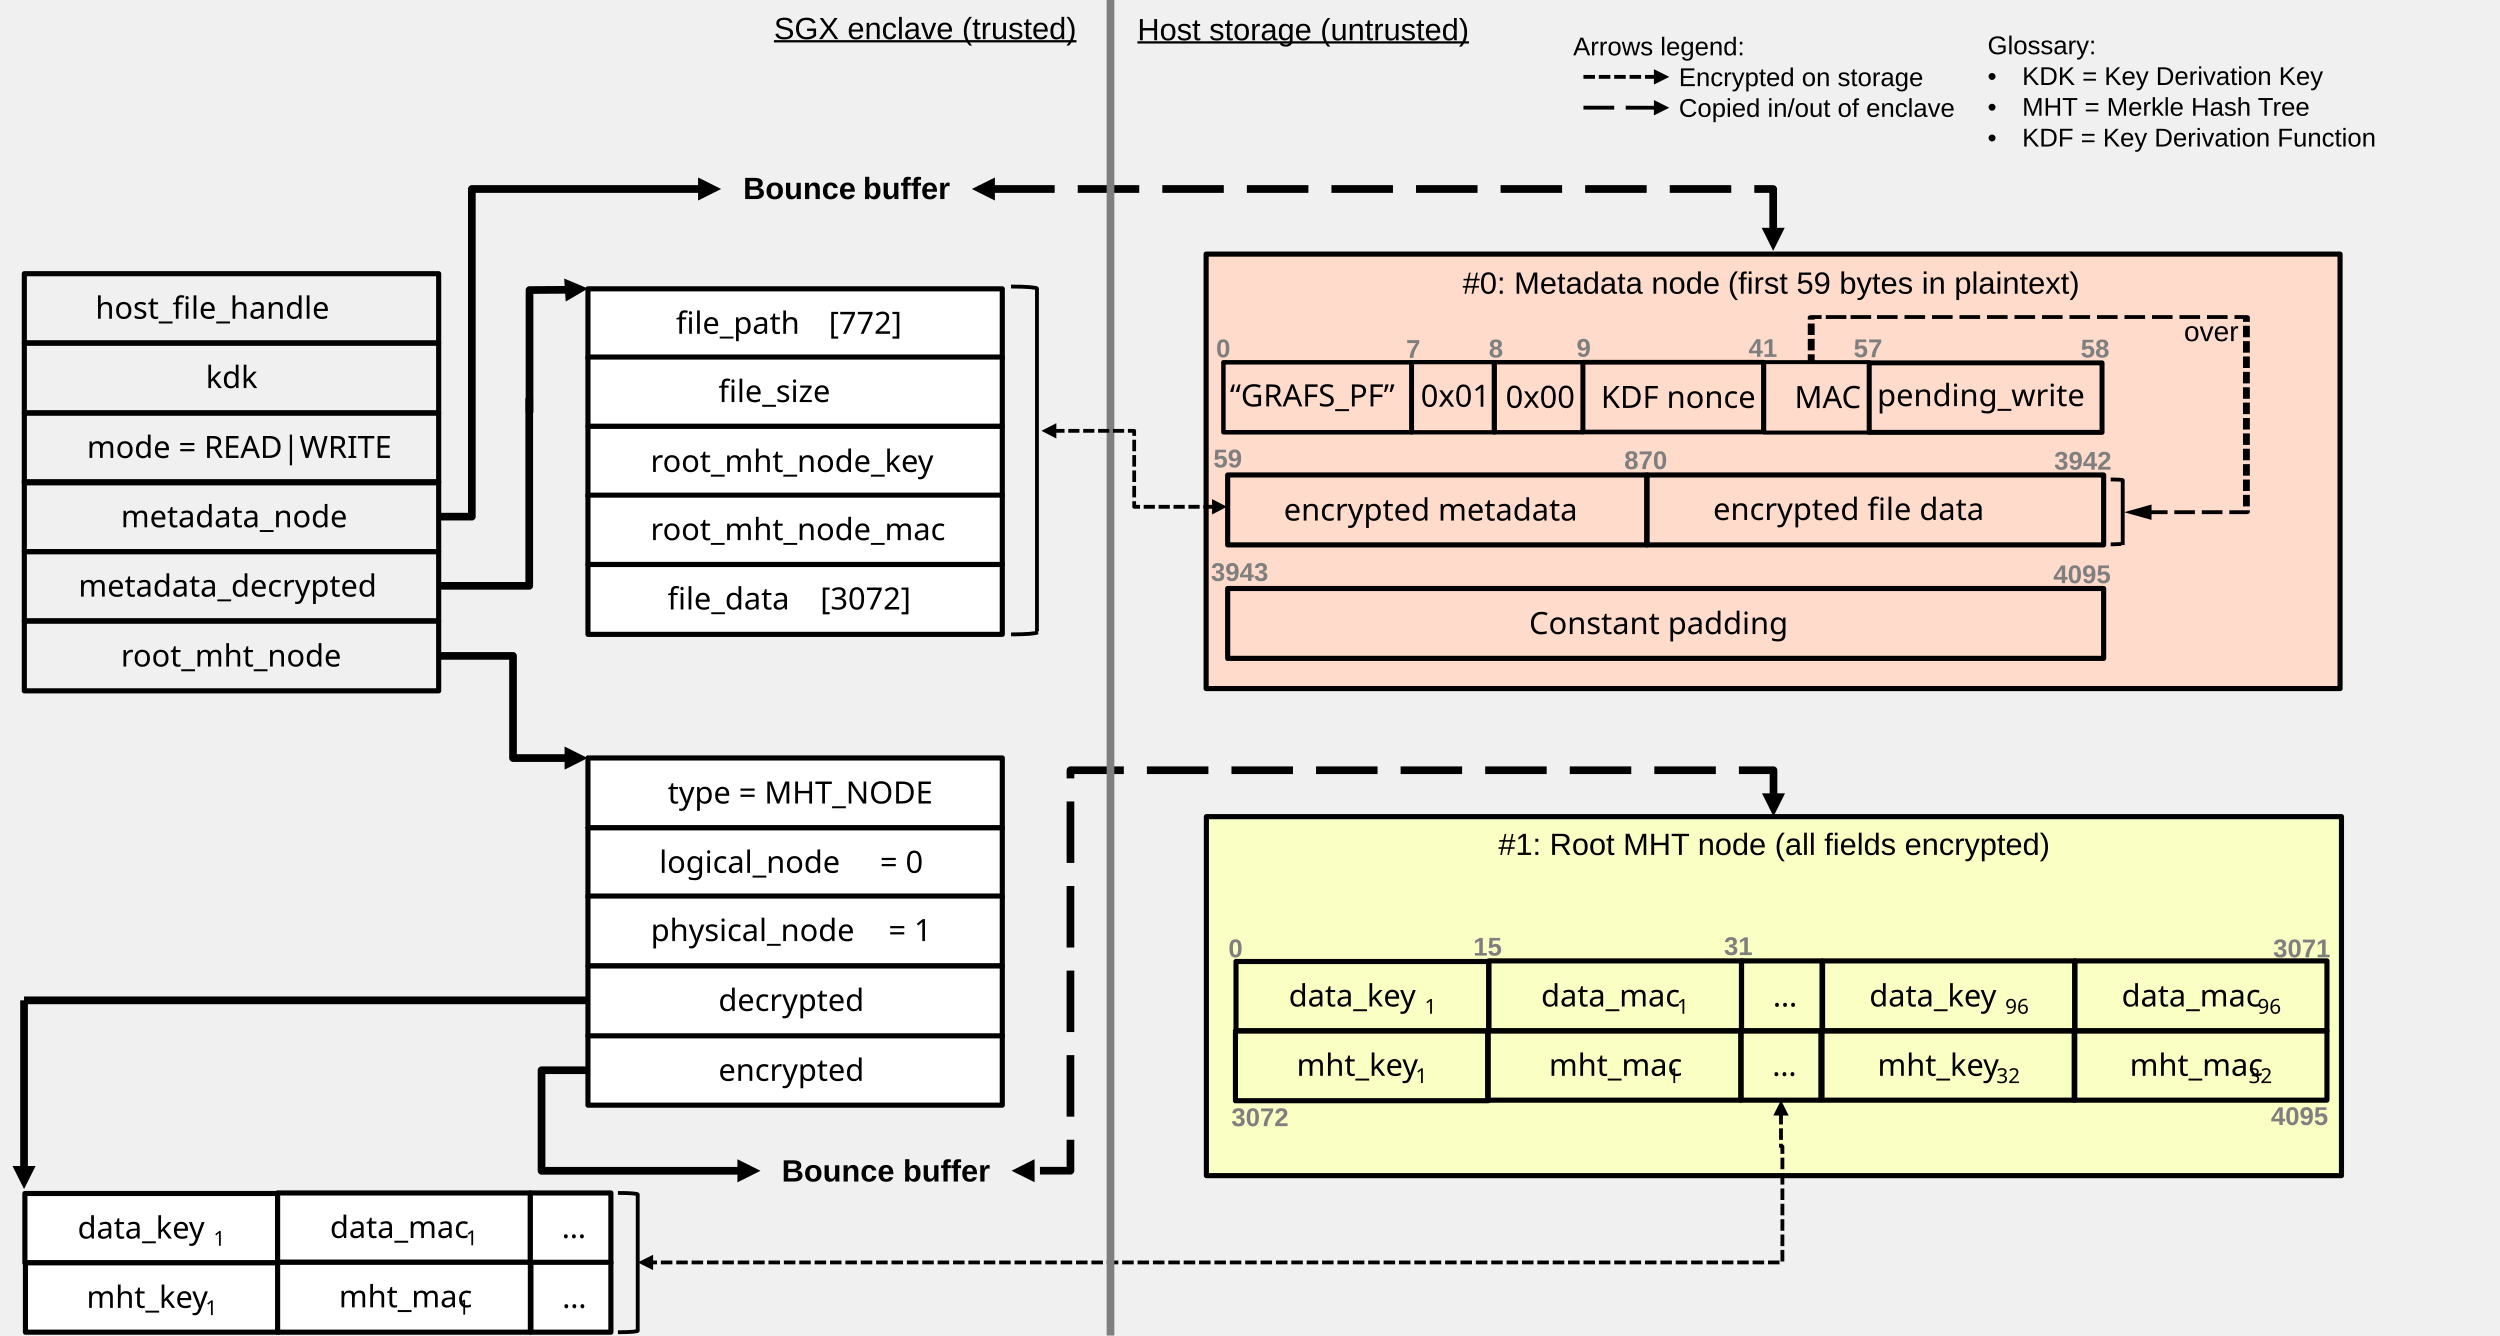
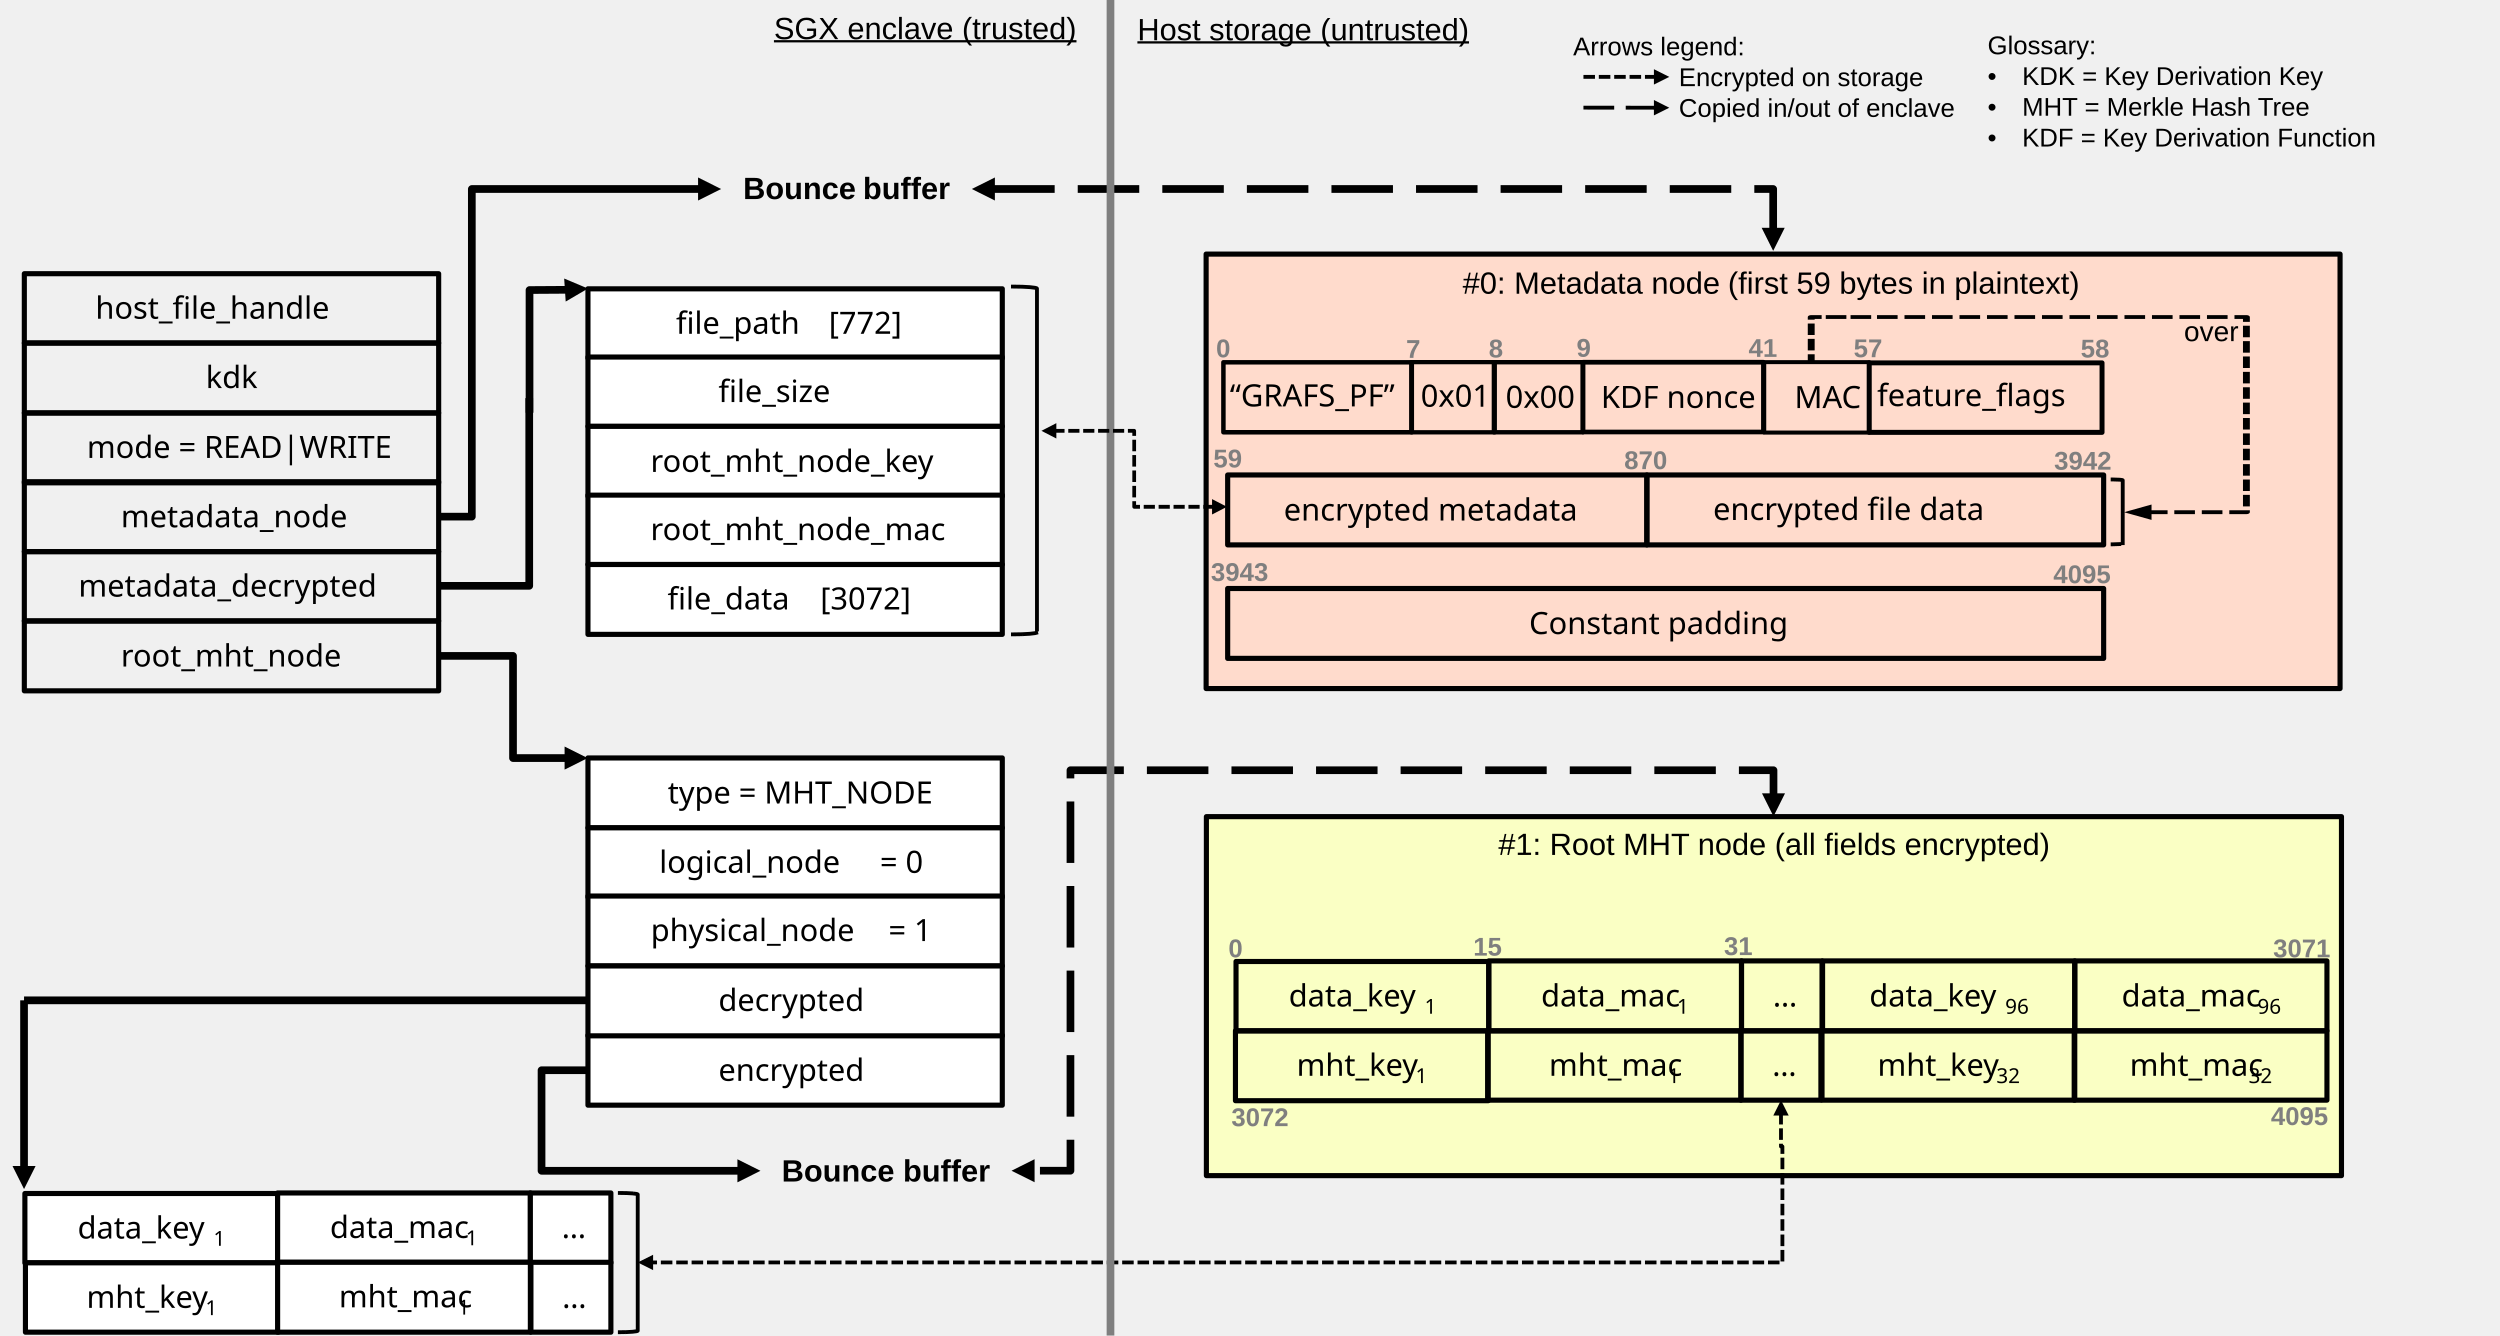
<svg xmlns="http://www.w3.org/2000/svg" width="4471" height="2389" xml:space="preserve" overflow="hidden" version="1.1" id="svg98">
  <defs id="defs98" />
  <g transform="translate(-61 -16)" id="g98">
    <rect x="104.5" y="505.5" width="741" height="124" stroke="#000000" stroke-width="9.167" stroke-linejoin="round" stroke-miterlimit="10" fill="none" id="rect4" />
    <text font-family="Consolas,Consolas_MSFontService,sans-serif" font-weight="400" font-size="55" transform="matrix(1 0 0 1 231.639 586)" id="text5">host_file_handle</text>
    <rect x="104.5" y="629.5" width="741" height="125" stroke="#000000" stroke-width="9.167" stroke-linejoin="round" stroke-miterlimit="10" fill="none" id="rect5" />
    <text font-family="Consolas,Consolas_MSFontService,sans-serif" font-weight="400" font-size="55" transform="matrix(1 0 0 1 429.009 710)" id="text6">kdk</text>
    <rect x="104.5" y="754.5" width="741" height="125" stroke="#000000" stroke-width="9.167" stroke-linejoin="round" stroke-miterlimit="10" fill="none" id="rect6" />
    <text font-family="Consolas,Consolas_MSFontService,sans-serif" font-weight="400" font-size="55" transform="matrix(1 0 0 1 216.457 835)" id="text7">mode = READ|WRITE</text>
    <rect x="104.5" y="877.5" width="741" height="125" stroke="#000000" stroke-width="9.167" stroke-linejoin="round" stroke-miterlimit="10" fill="none" id="rect7" />
    <text font-family="Consolas,Consolas_MSFontService,sans-serif" font-weight="400" font-size="55" transform="matrix(1 0 0 1 277.186 959)" id="text8">metadata_node</text>
    <rect x="104.5" y="1002.5" width="741" height="124" stroke="#000000" stroke-width="9.167" stroke-linejoin="round" stroke-miterlimit="10" fill="none" id="rect8" />
    <text font-family="Consolas,Consolas_MSFontService,sans-serif" font-weight="400" font-size="55" transform="matrix(1 0 0 1 201.274 1083)" id="text9">metadata_decrypted</text>
    <rect x="104.5" y="1126.5" width="741" height="125" stroke="#000000" stroke-width="9.167" stroke-linejoin="round" stroke-miterlimit="10" fill="none" id="rect9" />
    <text font-family="Consolas,Consolas_MSFontService,sans-serif" font-weight="400" font-size="55" transform="matrix(1 0 0 1 277.186 1208)" id="text10">root_mht_node</text>
    <text font-family="Arial,Arial_MSFontService,sans-serif" font-weight="400" font-size="46" transform="matrix(1 0 0 1 3615.54 113)" id="text11">Glossary:</text>
    <text font-family="Arial,Arial_MSFontService,sans-serif" font-weight="400" font-size="46" transform="matrix(1 0 0 1 3615.54 168)" id="text12">•</text>
    <text font-family="Arial,Arial_MSFontService,sans-serif" font-weight="400" font-size="46" transform="matrix(1 0 0 1 3677.41 168)" id="text13">KDK = Key Derivation Key</text>
    <text font-family="Arial,Arial_MSFontService,sans-serif" font-weight="400" font-size="46" transform="matrix(1 0 0 1 3615.54 223)" id="text14">•</text>
    <text font-family="Arial,Arial_MSFontService,sans-serif" font-weight="400" font-size="46" transform="matrix(1 0 0 1 3677.41 223)" id="text15">MHT = Merkle Hash Tree</text>
    <text font-family="Arial,Arial_MSFontService,sans-serif" font-weight="400" font-size="46" transform="matrix(1 0 0 1 3615.54 278)" id="text16">•</text>
    <text font-family="Arial,Arial_MSFontService,sans-serif" font-weight="400" font-size="46" transform="matrix(1 0 0 1 3677.41 278)" id="text17">KDF = Key Derivation Function</text>
    <path d="M34.375-6.875 110.641-6.875C114.438-6.875 117.516-3.797 117.516 0L117.516 33.734 103.766 33.734 103.766 0 110.641 6.875 34.375 6.875ZM117.516 74.984 117.516 184.984 103.766 184.984 103.766 74.984ZM117.516 226.234 117.516 336.234 103.766 336.234 103.766 226.234ZM117.516 377.484 117.516 487.484 103.766 487.484 103.766 377.484ZM117.516 528.734 117.516 638.734 103.766 638.734 103.766 528.734ZM117.516 679.984 117.516 789.984 103.766 789.984 103.766 679.984ZM117.516 831.234 117.516 941.234 103.766 941.234 103.766 831.234ZM117.516 982.484 117.516 1092.48 103.766 1092.48 103.766 982.484ZM117.516 1133.73 117.516 1243.73 103.766 1243.73 103.766 1133.73ZM117.516 1284.98 117.516 1394.98 103.766 1394.98 103.766 1284.98ZM41.25 20.625 0 0 41.25-20.625ZM131.266 1391.9 110.641 1433.15 90.016 1391.9Z" transform="matrix(-1.83697e-16 -1 -1 1.83697e-16 3232.15 464.642)" id="path17" />
    <path d="M1007.48 728 1007.48 1063.68 845 1063.68" stroke="#000000" stroke-width="13.75" stroke-linejoin="round" stroke-miterlimit="10" fill="none" fill-rule="evenodd" id="path35" />
    <rect x="1112.5" y="532.5" width="741" height="124" stroke="#000000" stroke-width="9.167" stroke-linejoin="round" stroke-miterlimit="10" fill="#FFFFFF" id="rect35" />
    <text font-family="Consolas,Consolas_MSFontService,sans-serif" font-weight="400" font-size="55" transform="matrix(1 0 0 1 1269.92 613)" id="text36">file_path</text>
    <text font-family="Consolas,Consolas_MSFontService,sans-serif" font-weight="400" font-size="55" transform="matrix(1 0 0 1 1543.2 613)" id="text37">[772]</text>
    <rect x="1112.5" y="654.5" width="741" height="124" stroke="#000000" stroke-width="9.167" stroke-linejoin="round" stroke-miterlimit="10" fill="#FFFFFF" id="rect37" />
    <text font-family="Consolas,Consolas_MSFontService,sans-serif" font-weight="400" font-size="55" transform="matrix(1 0 0 1 1345.83 735)" id="text38">file_size</text>
    <rect x="1112.5" y="778.5" width="741" height="125" stroke="#000000" stroke-width="9.167" stroke-linejoin="round" stroke-miterlimit="10" fill="#FFFFFF" id="rect38" />
    <text font-family="Consolas,Consolas_MSFontService,sans-serif" font-weight="400" font-size="55" transform="matrix(1 0 0 1 1224.37 860)" id="text39">root_mht_node_key</text>
    <rect x="1112.5" y="901.5" width="741" height="124" stroke="#000000" stroke-width="9.167" stroke-linejoin="round" stroke-miterlimit="10" fill="#FFFFFF" id="rect39" />
    <text font-family="Consolas,Consolas_MSFontService,sans-serif" font-weight="400" font-size="55" transform="matrix(1 0 0 1 1224.37 982)" id="text40">root_mht_node_mac</text>
    <rect x="1112.5" y="1025.5" width="741" height="125" stroke="#000000" stroke-width="9.167" stroke-linejoin="round" stroke-miterlimit="10" fill="#FFFFFF" id="rect40" />
    <text font-family="Consolas,Consolas_MSFontService,sans-serif" font-weight="400" font-size="55" transform="matrix(1 0 0 1 1254.73 1106)" id="text41">file_data</text>
    <text font-family="Consolas,Consolas_MSFontService,sans-serif" font-weight="400" font-size="55" transform="matrix(1 0 0 1 1528.02 1106)" id="text42">[3072]</text>
    <path d="M1872.5 528.5C1896.25 528.5 1915.5 530.104 1915.5 532.083L1915.5 1146.92C1915.5 1148.9 1896.25 1150.5 1872.5 1150.5" stroke="#000000" stroke-width="6.875" stroke-linecap="square" stroke-linejoin="round" stroke-miterlimit="10" stroke-dasharray="20.625 6.875" fill="none" fill-rule="evenodd" id="path43" />
    <rect x="1112.5" y="1371.5" width="741" height="125" stroke="#000000" stroke-width="9.167" stroke-linejoin="round" stroke-miterlimit="10" fill="#FFFFFF" id="rect43" />
    <text font-family="Consolas,Consolas_MSFontService,sans-serif" font-weight="400" font-size="55" transform="matrix(1 0 0 1 1255.18 1453)" id="text43">type = MHT_NODE</text>
    <rect x="1112.5" y="1496.5" width="741" height="124" stroke="#000000" stroke-width="9.167" stroke-linejoin="round" stroke-miterlimit="10" fill="#FFFFFF" id="rect44" />
    <text font-family="Consolas,Consolas_MSFontService,sans-serif" font-weight="400" font-size="55" transform="matrix(1 0 0 1 1239.99 1577)" id="text44">logical_node</text>
    <text font-family="Consolas,Consolas_MSFontService,sans-serif" font-weight="400" font-size="55" transform="matrix(1 0 0 1 1634.73 1577)" id="text45">= 0</text>
    <rect x="1112.5" y="1618.5" width="741" height="125" stroke="#000000" stroke-width="9.167" stroke-linejoin="round" stroke-miterlimit="10" fill="#FFFFFF" id="rect45" />
    <text font-family="Consolas,Consolas_MSFontService,sans-serif" font-weight="400" font-size="55" transform="matrix(1 0 0 1 1224.81 1699)" id="text46">physical_node</text>
    <text font-family="Consolas,Consolas_MSFontService,sans-serif" font-weight="400" font-size="55" transform="matrix(1 0 0 1 1649.92 1699)" id="text47">= 1</text>
    <rect x="1112.5" y="1867.5" width="741" height="125" stroke="#000000" stroke-width="9.167" stroke-linejoin="round" stroke-miterlimit="10" fill="#FFFFFF" id="rect47" />
    <text font-family="Consolas,Consolas_MSFontService,sans-serif" font-weight="400" font-size="55" transform="matrix(1 0 0 1 1345.83 1949)" id="text48">encrypted</text>
    <rect x="1112.5" y="1743.5" width="741" height="125" stroke="#000000" stroke-width="9.167" stroke-linejoin="round" stroke-miterlimit="10" fill="#FFFFFF" id="rect48" />
    <text font-family="Consolas,Consolas_MSFontService,sans-serif" font-weight="400" font-size="55" transform="matrix(1 0 0 1 1345.83 1824)" id="text49">decrypted</text>
    <rect x="2218.5" y="1476.5" width="2030" height="642" stroke="#000000" stroke-width="9.167" stroke-linejoin="round" stroke-miterlimit="10" fill="#FAFFC4" id="rect49" />
    <text font-family="Arial,Arial_MSFontService,sans-serif" font-weight="400" font-size="55" transform="matrix(1 0 0 1 2740.65 1545)" id="text50">#1: Root MHT node (all fields encrypted)</text>
    <rect x="105.5" y="2150.5" width="452" height="124" stroke="#000000" stroke-width="9.167" stroke-linejoin="round" stroke-miterlimit="10" fill="#FFFFFF" id="rect50" />
    <text font-family="Consolas,Consolas_MSFontService,sans-serif" font-weight="400" font-size="55" transform="matrix(1 0 0 1 199.767 2231)" id="text51">data_key</text>
    <text font-family="Consolas,Consolas_MSFontService,sans-serif" font-weight="400" font-size="37" transform="matrix(1 0 0 1 442.684 2244)" id="text52">1</text>
    <path d="M1077.59 1378.61 978.484 1378.61C974.687 1378.61 971.609 1375.53 971.609 1371.74L971.609 1189 978.484 1195.88 845 1195.88 845 1182.12 978.484 1182.12C982.281 1182.12 985.359 1185.2 985.359 1189L985.359 1371.74 978.484 1364.86 1077.59 1364.86ZM1070.72 1351.11 1111.97 1371.74 1070.72 1392.36Z" id="path52" />
    <rect x="557.5" y="2149.5" width="452" height="124" stroke="#000000" stroke-width="9.167" stroke-linejoin="round" stroke-miterlimit="10" fill="#FFFFFF" id="rect52" />
    <text font-family="Consolas,Consolas_MSFontService,sans-serif" font-weight="400" font-size="55" transform="matrix(1 0 0 1 651.089 2230)" id="text53">data_mac</text>
    <text font-family="Consolas,Consolas_MSFontService,sans-serif" font-weight="400" font-size="37" transform="matrix(1 0 0 1 894.006 2243)" id="text54">1</text>
    <rect x="1009.5" y="2149.5" width="144" height="125" stroke="#000000" stroke-width="9.167" stroke-linejoin="round" stroke-miterlimit="10" fill="#FFFFFF" id="rect54" />
    <text font-family="Consolas,Consolas_MSFontService,sans-serif" font-weight="400" font-size="55" transform="matrix(1 0 0 1 1065.59 2230)" id="text55">…</text>
    <rect x="106.5" y="2274.5" width="452" height="124" stroke="#000000" stroke-width="9.167" stroke-linejoin="round" stroke-miterlimit="10" fill="#FFFFFF" id="rect55" />
    <text font-family="Consolas,Consolas_MSFontService,sans-serif" font-weight="400" font-size="55" transform="matrix(1 0 0 1 215.784 2355)" id="text56">mht_key</text>
    <text font-family="Consolas,Consolas_MSFontService,sans-serif" font-weight="400" font-size="37" transform="matrix(1 0 0 1 428.336 2368)" id="text57">1</text>
    <rect x="557.5" y="2273.5" width="452" height="125" stroke="#000000" stroke-width="9.167" stroke-linejoin="round" stroke-miterlimit="10" fill="#FFFFFF" id="rect57" />
    <text font-family="Consolas,Consolas_MSFontService,sans-serif" font-weight="400" font-size="55" transform="matrix(1 0 0 1 667.106 2354)" id="text58">mht_mac</text>
    <text font-family="Consolas,Consolas_MSFontService,sans-serif" font-weight="400" font-size="37" transform="matrix(1 0 0 1 879.658 2367)" id="text59">1</text>
    <rect x="1010.5" y="2273.5" width="143" height="125" stroke="#000000" stroke-width="9.167" stroke-linejoin="round" stroke-miterlimit="10" fill="#FFFFFF" id="rect59" />
    <text font-family="Consolas,Consolas_MSFontService,sans-serif" font-weight="400" font-size="55" transform="matrix(1 0 0 1 1066.42 2355)" id="text60">…</text>
    <rect x="2271.5" y="1735.5" width="452" height="124" stroke="#000000" stroke-width="9.167" stroke-linejoin="round" stroke-miterlimit="10" fill="none" id="rect60" />
    <text font-family="Consolas,Consolas_MSFontService,sans-serif" font-weight="400" font-size="55" transform="matrix(1 0 0 1 2365.79 1816)" id="text61">data_key</text>
    <text font-family="Consolas,Consolas_MSFontService,sans-serif" font-weight="400" font-size="37" transform="matrix(1 0 0 1 2608.71 1829)" id="text62">1</text>
    <rect x="2723.5" y="1734.5" width="452" height="125" stroke="#000000" stroke-width="9.167" stroke-linejoin="round" stroke-miterlimit="10" fill="none" id="rect62" />
    <text font-family="Consolas,Consolas_MSFontService,sans-serif" font-weight="400" font-size="55" transform="matrix(1 0 0 1 2817.11 1816)" id="text63">data_mac</text>
    <text font-family="Consolas,Consolas_MSFontService,sans-serif" font-weight="400" font-size="37" transform="matrix(1 0 0 1 3060.03 1829)" id="text64">1</text>
    <rect x="3320.5" y="1734.5" width="451" height="125" stroke="#000000" stroke-width="9.167" stroke-linejoin="round" stroke-miterlimit="10" fill="none" id="rect64" />
    <text font-family="Consolas,Consolas_MSFontService,sans-serif" font-weight="400" font-size="55" transform="matrix(1 0 0 1 3404.12 1816)" id="text65">data_key</text>
    <text font-family="Consolas,Consolas_MSFontService,sans-serif" font-weight="400" font-size="37" transform="matrix(1 0 0 1 3647.04 1829)" id="text66">96</text>
    <rect x="3771.5" y="1734.5" width="451" height="125" stroke="#000000" stroke-width="9.167" stroke-linejoin="round" stroke-miterlimit="10" fill="none" id="rect66" />
    <text font-family="Consolas,Consolas_MSFontService,sans-serif" font-weight="400" font-size="55" transform="matrix(1 0 0 1 3855.28 1816)" id="text67">data_mac</text>
    <text font-family="Consolas,Consolas_MSFontService,sans-serif" font-weight="400" font-size="37" transform="matrix(1 0 0 1 4098.2 1829)" id="text68">96</text>
    <rect x="3175.5" y="1734.5" width="144" height="125" stroke="#000000" stroke-width="9.167" stroke-linejoin="round" stroke-miterlimit="10" fill="none" id="rect68" />
    <text font-family="Consolas,Consolas_MSFontService,sans-serif" font-weight="400" font-size="55" transform="matrix(1 0 0 1 3231.61 1816)" id="text69">…</text>
    <rect x="2270.5" y="1859.5" width="452" height="125" stroke="#000000" stroke-width="9.167" stroke-linejoin="round" stroke-miterlimit="10" fill="none" id="rect69" />
    <text font-family="Consolas,Consolas_MSFontService,sans-serif" font-weight="400" font-size="55" transform="matrix(1 0 0 1 2379.86 1940)" id="text70">mht_key</text>
    <text font-family="Consolas,Consolas_MSFontService,sans-serif" font-weight="400" font-size="37" transform="matrix(1 0 0 1 2592.41 1953)" id="text71">1</text>
    <rect x="2721.5" y="1859.5" width="453" height="124" stroke="#000000" stroke-width="9.167" stroke-linejoin="round" stroke-miterlimit="10" fill="none" id="rect71" />
    <text font-family="Consolas,Consolas_MSFontService,sans-serif" font-weight="400" font-size="55" transform="matrix(1 0 0 1 2831.18 1940)" id="text72">mht_mac</text>
    <text font-family="Consolas,Consolas_MSFontService,sans-serif" font-weight="400" font-size="37" transform="matrix(1 0 0 1 3043.73 1953)" id="text73">1</text>
    <rect x="3319.5" y="1859.5" width="452" height="124" stroke="#000000" stroke-width="9.167" stroke-linejoin="round" stroke-miterlimit="10" fill="none" id="rect73" />
    <text font-family="Consolas,Consolas_MSFontService,sans-serif" font-weight="400" font-size="55" transform="matrix(1 0 0 1 3418.74 1940)" id="text74">mht_key</text>
    <text font-family="Consolas,Consolas_MSFontService,sans-serif" font-weight="400" font-size="37" transform="matrix(1 0 0 1 3631.29 1953)" id="text75">32</text>
    <rect x="3770.5" y="1859.5" width="452" height="124" stroke="#000000" stroke-width="9.167" stroke-linejoin="round" stroke-miterlimit="10" fill="none" id="rect75" />
    <text font-family="Consolas,Consolas_MSFontService,sans-serif" font-weight="400" font-size="55" transform="matrix(1 0 0 1 3869.77 1940)" id="text76">mht_mac</text>
    <text font-family="Consolas,Consolas_MSFontService,sans-serif" font-weight="400" font-size="37" transform="matrix(1 0 0 1 4082.32 1953)" id="text77">32</text>
    <rect x="3174.5" y="1859.5" width="143" height="124" stroke="#000000" stroke-width="9.167" stroke-linejoin="round" stroke-miterlimit="10" fill="none" id="rect77" />
    <text font-family="Consolas,Consolas_MSFontService,sans-serif" font-weight="400" font-size="55" transform="matrix(1 0 0 1 3230.49 1940)" id="text78">…</text>
    <text fill="#7F7F7F" font-family="Arial,Arial_MSFontService,sans-serif" font-weight="700" font-size="46" transform="matrix(1 0 0 1 2257.85 1728)" id="text79">0</text>
    <text fill="#7F7F7F" font-family="Arial,Arial_MSFontService,sans-serif" font-weight="700" font-size="46" transform="matrix(1 0 0 1 2695.8 1725)" id="text80">15</text>
    <text fill="#7F7F7F" font-family="Arial,Arial_MSFontService,sans-serif" font-weight="700" font-size="46" transform="matrix(1 0 0 1 3144.17 1724)" id="text81">31</text>
    <text fill="#7F7F7F" font-family="Arial,Arial_MSFontService,sans-serif" font-weight="700" font-size="46" transform="matrix(1 0 0 1 2263.2 2030)" id="text82">3072</text>
    <text fill="#7F7F7F" font-family="Arial,Arial_MSFontService,sans-serif" font-weight="700" font-size="46" transform="matrix(1 0 0 1 4122.29 2028)" id="text83">4095</text>
    <path d="M104 1805 1111.91 1805" stroke="#000000" stroke-width="13.75" stroke-linejoin="round" stroke-miterlimit="10" fill="none" fill-rule="evenodd" id="path83" />
    <path d="M1169.5 2149.5C1187.17 2149.5 1201.5 2150.69 1201.5 2152.17L1201.5 2395.83C1201.5 2397.31 1187.17 2398.5 1169.5 2398.5" stroke="#000000" stroke-width="6.875" stroke-linecap="square" stroke-linejoin="round" stroke-miterlimit="10" stroke-dasharray="20.625 6.875" fill="none" fill-rule="evenodd" id="path84" />
    <path d="M3249.56 2006.42 3249.56 2027.04 3242.69 2027.04 3242.69 2006.42ZM3249.56 2033.92 3249.56 2054.54 3242.69 2054.54 3242.69 2033.92ZM3249.56 2061.42 3249.56 2066.43 3246.13 2062.99 3248.64 2062.99C3250.54 2062.99 3252.08 2064.53 3252.08 2066.43L3252.08 2079.53 3245.21 2079.53 3245.21 2066.43 3248.64 2069.87 3246.13 2069.87C3244.23 2069.87 3242.69 2068.33 3242.69 2066.43L3242.69 2061.42ZM3252.08 2086.4 3252.08 2107.03 3245.21 2107.03 3245.21 2086.4ZM3252.08 2113.9 3252.08 2134.53 3245.21 2134.53 3245.21 2113.9ZM3252.08 2141.4 3252.08 2162.03 3245.21 2162.03 3245.21 2141.4ZM3252.08 2168.9 3252.08 2189.53 3245.21 2189.53 3245.21 2168.9ZM3252.08 2196.4 3252.08 2217.03 3245.21 2217.03 3245.21 2196.4ZM3252.08 2223.9 3252.08 2244.53 3245.21 2244.53 3245.21 2223.9ZM3252.08 2251.4 3252.08 2272.03 3245.21 2272.03 3245.21 2251.4ZM3243.5 2277.19 3222.87 2277.19 3222.87 2270.32 3243.5 2270.32ZM3216 2277.19 3195.37 2277.19 3195.37 2270.32 3216 2270.32ZM3188.5 2277.19 3167.87 2277.19 3167.87 2270.32 3188.5 2270.32ZM3161 2277.19 3140.37 2277.19 3140.37 2270.32 3161 2270.32ZM3133.5 2277.19 3112.87 2277.19 3112.87 2270.32 3133.5 2270.32ZM3106 2277.19 3085.37 2277.19 3085.37 2270.32 3106 2270.32ZM3078.5 2277.19 3057.87 2277.19 3057.87 2270.32 3078.5 2270.32ZM3051 2277.19 3030.37 2277.19 3030.37 2270.32 3051 2270.32ZM3023.5 2277.19 3002.87 2277.19 3002.87 2270.32 3023.5 2270.32ZM2996 2277.19 2975.37 2277.19 2975.37 2270.32 2996 2270.32ZM2968.5 2277.19 2947.87 2277.19 2947.87 2270.32 2968.5 2270.32ZM2941 2277.19 2920.37 2277.19 2920.37 2270.32 2941 2270.32ZM2913.5 2277.19 2892.87 2277.19 2892.87 2270.32 2913.5 2270.32ZM2886 2277.19 2865.37 2277.19 2865.37 2270.32 2886 2270.32ZM2858.5 2277.19 2837.87 2277.19 2837.87 2270.32 2858.5 2270.32ZM2831 2277.19 2810.37 2277.19 2810.37 2270.32 2831 2270.32ZM2803.5 2277.19 2782.87 2277.19 2782.87 2270.32 2803.5 2270.32ZM2776 2277.19 2755.37 2277.19 2755.37 2270.32 2776 2270.32ZM2748.5 2277.19 2727.87 2277.19 2727.87 2270.32 2748.5 2270.32ZM2721 2277.19 2700.37 2277.19 2700.37 2270.32 2721 2270.32ZM2693.5 2277.19 2672.87 2277.19 2672.87 2270.32 2693.5 2270.32ZM2666 2277.19 2645.37 2277.19 2645.37 2270.32 2666 2270.32ZM2638.5 2277.19 2617.87 2277.19 2617.87 2270.32 2638.5 2270.32ZM2611 2277.19 2590.37 2277.19 2590.37 2270.32 2611 2270.32ZM2583.5 2277.19 2562.87 2277.19 2562.87 2270.32 2583.5 2270.32ZM2556 2277.19 2535.37 2277.19 2535.37 2270.32 2556 2270.32ZM2528.5 2277.19 2507.87 2277.19 2507.87 2270.32 2528.5 2270.32ZM2501 2277.19 2480.37 2277.19 2480.37 2270.32 2501 2270.32ZM2473.5 2277.19 2452.87 2277.19 2452.87 2270.32 2473.5 2270.32ZM2446 2277.19 2425.37 2277.19 2425.37 2270.32 2446 2270.32ZM2418.5 2277.19 2397.87 2277.19 2397.87 2270.32 2418.5 2270.32ZM2391 2277.19 2370.37 2277.19 2370.37 2270.32 2391 2270.32ZM2363.5 2277.19 2342.87 2277.19 2342.87 2270.32 2363.5 2270.32ZM2336 2277.19 2315.37 2277.19 2315.37 2270.32 2336 2270.32ZM2308.5 2277.19 2287.87 2277.19 2287.87 2270.32 2308.5 2270.32ZM2281 2277.19 2260.37 2277.19 2260.37 2270.32 2281 2270.32ZM2253.5 2277.19 2232.87 2277.19 2232.87 2270.32 2253.5 2270.32ZM2226 2277.19 2205.37 2277.19 2205.37 2270.32 2226 2270.32ZM2198.5 2277.19 2177.87 2277.19 2177.87 2270.32 2198.5 2270.32ZM2171 2277.19 2150.37 2277.19 2150.37 2270.32 2171 2270.32ZM2143.5 2277.19 2122.87 2277.19 2122.87 2270.32 2143.5 2270.32ZM2116 2277.19 2095.37 2277.19 2095.37 2270.32 2116 2270.32ZM2088.5 2277.19 2067.87 2277.19 2067.87 2270.32 2088.5 2270.32ZM2061 2277.19 2040.37 2277.19 2040.37 2270.32 2061 2270.32ZM2033.5 2277.19 2012.87 2277.19 2012.87 2270.32 2033.5 2270.32ZM2006 2277.19 1985.37 2277.19 1985.37 2270.32 2006 2270.32ZM1978.5 2277.19 1957.87 2277.19 1957.87 2270.32 1978.5 2270.32ZM1951 2277.19 1930.37 2277.19 1930.37 2270.32 1951 2270.32ZM1923.5 2277.19 1902.87 2277.19 1902.87 2270.32 1923.5 2270.32ZM1896 2277.19 1875.37 2277.19 1875.37 2270.32 1896 2270.32ZM1868.5 2277.19 1847.87 2277.19 1847.87 2270.32 1868.5 2270.32ZM1841 2277.19 1820.37 2277.19 1820.37 2270.32 1841 2270.32ZM1813.5 2277.19 1792.87 2277.19 1792.87 2270.32 1813.5 2270.32ZM1786 2277.19 1765.37 2277.19 1765.37 2270.32 1786 2270.32ZM1758.5 2277.19 1737.87 2277.19 1737.87 2270.32 1758.5 2270.32ZM1731 2277.19 1710.37 2277.19 1710.37 2270.32 1731 2270.32ZM1703.5 2277.19 1682.87 2277.19 1682.87 2270.32 1703.5 2270.32ZM1676 2277.19 1655.37 2277.19 1655.37 2270.32 1676 2270.32ZM1648.5 2277.19 1627.87 2277.19 1627.87 2270.32 1648.5 2270.32ZM1621 2277.19 1600.37 2277.19 1600.37 2270.32 1621 2270.32ZM1593.5 2277.19 1572.87 2277.19 1572.87 2270.32 1593.5 2270.32ZM1566 2277.19 1545.37 2277.19 1545.37 2270.32 1566 2270.32ZM1538.5 2277.19 1517.87 2277.19 1517.87 2270.32 1538.5 2270.32ZM1511 2277.19 1490.37 2277.19 1490.37 2270.32 1511 2270.32ZM1483.5 2277.19 1462.87 2277.19 1462.87 2270.32 1483.5 2270.32ZM1456 2277.19 1435.37 2277.19 1435.37 2270.32 1456 2270.32ZM1428.5 2277.19 1407.87 2277.19 1407.87 2270.32 1428.5 2270.32ZM1401 2277.19 1380.37 2277.19 1380.37 2270.32 1401 2270.32ZM1373.5 2277.19 1352.87 2277.19 1352.87 2270.32 1373.5 2270.32ZM1346 2277.19 1325.37 2277.19 1325.37 2270.32 1346 2270.32ZM1318.5 2277.19 1297.87 2277.19 1297.87 2270.32 1318.5 2270.32ZM1291 2277.19 1270.37 2277.19 1270.37 2270.32 1291 2270.32ZM1263.5 2277.19 1242.87 2277.19 1242.87 2270.32 1263.5 2270.32ZM1236 2277.19 1224.41 2277.19 1224.41 2270.32 1236 2270.32ZM3232.38 2011 3246.13 1983.5 3259.88 2011ZM1229 2287.5 1201.5 2273.75 1229 2260Z" id="path85" />
    <path d="M3225.86 1441.63 3225.86 1393.5 3232.73 1400.37 3170.86 1400.37 3170.86 1386.62 3232.73 1386.62C3236.53 1386.62 3239.61 1389.7 3239.61 1393.5L3239.61 1441.63ZM3129.61 1400.37 3019.61 1400.37 3019.61 1386.62 3129.61 1386.62ZM2978.36 1400.37 2868.36 1400.37 2868.36 1386.62 2978.36 1386.62ZM2827.11 1400.37 2717.11 1400.37 2717.11 1386.62 2827.11 1386.62ZM2675.86 1400.37 2565.86 1400.37 2565.86 1386.62 2675.86 1386.62ZM2524.61 1400.37 2414.61 1400.37 2414.61 1386.62 2524.61 1386.62ZM2373.36 1400.37 2263.36 1400.37 2263.36 1386.62 2373.36 1386.62ZM2222.11 1400.37 2112.11 1400.37 2112.11 1386.62 2222.11 1386.62ZM2070.86 1400.37 1975.41 1400.37 1982.28 1393.5 1982.28 1408.04 1968.53 1408.04 1968.53 1393.5C1968.53 1389.7 1971.61 1386.62 1975.41 1386.62L2070.86 1386.62ZM1982.28 1449.29 1982.28 1559.29 1968.53 1559.29 1968.53 1449.29ZM1982.28 1600.54 1982.28 1710.54 1968.53 1710.54 1968.53 1600.54ZM1982.28 1751.79 1982.28 1861.79 1968.53 1861.79 1968.53 1751.79ZM1982.28 1903.04 1982.28 2013.04 1968.53 2013.04 1968.53 1903.04ZM1982.28 2054.29 1982.28 2109.71C1982.28 2113.51 1979.2 2116.59 1975.41 2116.59L1920.83 2116.59 1920.83 2102.84 1975.41 2102.84 1968.53 2109.71 1968.53 2054.29ZM3253.36 1434.75 3232.73 1476 3212.11 1434.75ZM1911.25 2130.34 1870 2109.71 1911.25 2089.09Z" id="path86" />
    <text font-family="Arial,Arial_MSFontService,sans-serif" font-weight="700" font-size="55" transform="matrix(1 0 0 1 1390.01 372)" id="text86">Bounce</text>
    <text font-family="Arial,Arial_MSFontService,sans-serif" font-weight="700" font-size="55" transform="matrix(1 0 0 1 1604.28 372)" id="text87">buffer</text>
    <path d="M34.375-6.875 445.854-6.875C449.651-6.875 452.729-3.797 452.729 0L452.729 585.982 445.854 579.107 505.67 579.107 505.67 592.857 445.854 592.857C442.057 592.857 438.979 589.779 438.979 585.982L438.979 0 445.854 6.875 34.375 6.875ZM41.25 20.625 0 0 41.25-20.625Z" transform="matrix(-1 1.22465e-16 1.22465e-16 1 1350.67 354)" id="path87" />
    <text font-family="Arial,Arial_MSFontService,sans-serif" font-weight="700" font-size="55" transform="matrix(1 0 0 1 1458.96 2129)" id="text88">Bounce buffer</text>
    <path d="M1386.67 2116.73 1029.5 2116.73C1025.7 2116.73 1022.62 2113.65 1022.62 2109.85L1022.62 1930C1022.62 1926.2 1025.7 1923.13 1029.5 1923.13L1112 1923.13 1112 1936.88 1029.5 1936.88 1036.37 1930 1036.37 2109.85 1029.5 2102.98 1386.67 2102.98ZM1379.8 2089.23 1421.05 2109.85 1379.8 2130.48Z" id="path88" />
    <path d="M2047 22 2047 2397.54" stroke="#7F7F7F" stroke-width="13.75" stroke-linecap="square" stroke-linejoin="round" stroke-miterlimit="10" stroke-dasharray="41.25 13.75" fill="none" fill-rule="evenodd" id="path89" />
    <text font-family="Arial,Arial_MSFontService,sans-serif" font-weight="400" font-size="55" text-decoration="underline" transform="matrix(1 0 0 1 1445.11 86)" id="text89">SGX enclave (trusted)</text>
    <text font-family="Arial,Arial_MSFontService,sans-serif" font-weight="400" font-size="55" text-decoration="underline" transform="matrix(1 0 0 1 2095.12 88)" id="text90">Host storage (untrusted)</text>
    <text fill="#7F7F7F" font-family="Arial,Arial_MSFontService,sans-serif" font-weight="700" font-size="46" transform="matrix(1 0 0 1 4126.34 1728)" id="text91">3071</text>
    <text font-family="Arial,Arial_MSFontService,sans-serif" font-weight="400" font-size="46" transform="matrix(1 0 0 1 2874.35 115)" id="text93">Arrows legend:</text>
    <text font-family="Arial,Arial_MSFontService,sans-serif" font-weight="400" font-size="46" transform="matrix(1 0 0 1 3063.41 170)" id="text94">Encrypted on storage</text>
    <text font-family="Arial,Arial_MSFontService,sans-serif" font-weight="400" font-size="46" transform="matrix(1 0 0 1 3063.41 225)" id="text95">Copied in/out of enclave</text>
    <path d="M22.917-3.437 43.542-3.437 43.542 3.438 22.917 3.438ZM50.417-3.437 71.042-3.437 71.042 3.438 50.417 3.438ZM77.917-3.437 98.542-3.437 98.542 3.438 77.917 3.438ZM105.417-3.437 126.042-3.437 126.042 3.438 105.417 3.438ZM132.917-3.437 153.542-3.437 153.542 3.438 132.917 3.438ZM27.5 13.75 0 0 27.5-13.75Z" transform="matrix(-1 0 0 1 3046.37 153.5)" id="path95" />
    <path d="M3023.45 212.073 2968.45 212.017 2968.45 205.142 3023.45 205.198ZM2947.82 211.996 2892.82 211.94 2892.83 205.065 2947.83 205.121ZM3018.88 194.881 3046.37 208.659 3018.85 222.381Z" id="path96" />
    <path d="M1078.24 541.141 1008.04 541.594 1014.88 534.719 1014.88 754.158 1001.12 754.158 1001.12 534.719C1001.12 530.939 1004.18 527.869 1007.96 527.844L1078.15 527.391ZM1069.97 514.139 1112.49 532 1072.69 555.299Z" id="path97" />
    <path d="M6.875 34.375 6.875 337.562-6.875 337.562-6.875 34.375ZM-20.625 41.25 0 0 20.625 41.25Z" transform="matrix(1 0 0 -1 104 2142.56)" id="path98" />
    <g id="g101" transform="matrix(1.003591,0,0,0.999979,-16.2978,7.290291)">
      <rect x="2226.331" y="463.128" width="2020.671" height="777.021" stroke="#000000" stroke-width="9.146" stroke-linejoin="round" stroke-miterlimit="10" fill="#ffdbcc" id="rect1" />
      <text font-family="Arial, Arial_MSFontService, sans-serif" font-weight="400" font-size="55px" id="text1" x="2683.44" y="534">#0: Metadata node </text>
      <text font-family="Arial, Arial_MSFontService, sans-serif" font-weight="400" font-size="55px" id="text2" x="3156.1" y="534">(</text>
      <text font-family="Arial, Arial_MSFontService, sans-serif" font-weight="400" font-size="55px" id="text3" x="3174.43" y="534">first 59 bytes</text>
      <text font-family="Arial, Arial_MSFontService, sans-serif" font-weight="400" font-size="55px" id="text4" x="3501.56" y="534">in plaintext)</text>
      <g id="g99" transform="translate(-0.7791873,-1.298645)">
        <rect x="2257.921" y="657.921" width="335.734" height="125.158" stroke="#000000" stroke-width="8.008" stroke-linejoin="round" stroke-miterlimit="10" fill="none" id="rect17" />
        <text font-family="Consolas, Consolas_MSFontService, sans-serif" font-weight="400" font-size="55px" id="text18" x="2269.32" y="736.796">“GRAFS_PF”</text>
        <rect x="2592.75" y="657.618" width="148.741" height="125.531" stroke="#000000" stroke-width="7.636" stroke-linejoin="round" stroke-miterlimit="10" fill="none" id="rect18" />
        <text font-family="Consolas, Consolas_MSFontService, sans-serif" font-weight="400" font-size="55px" id="text19" x="2609.547" y="737.414">0x01</text>
        <rect x="2739.956" y="657.824" width="158.504" height="125.274" stroke="#000000" stroke-width="7.893" stroke-linejoin="round" stroke-miterlimit="10" fill="none" id="rect19" />
        <text font-family="Consolas, Consolas_MSFontService, sans-serif" font-weight="400" font-size="55px" id="text20" x="2760.815" y="739.391">0x00</text>
        <rect x="2898.691" y="657.863" width="321.543" height="124.742" stroke="#000000" stroke-width="8.424" stroke-linejoin="round" stroke-miterlimit="10" fill="none" id="rect20" />
        <text font-family="Consolas, Consolas_MSFontService, sans-serif" font-weight="400" font-size="55px" id="text21" x="2930.667" y="739.566">KDF nonce</text>
        <rect x="3221.635" y="657.684" width="187.008" height="125.956" stroke="#000000" stroke-width="7.211" stroke-linejoin="round" stroke-miterlimit="10" fill="none" id="rect21" />
        <text font-family="Consolas, Consolas_MSFontService, sans-serif" font-weight="400" font-size="55px" id="text22" x="3275.548" y="739.796">MAC</text>
-         <text font-family="Consolas, Consolas_MSFontService, sans-serif" font-weight="400" font-size="55px" id="text22-9" x="3422.804" y="736.307">pending_write</text>
+         <text font-family="Consolas, Consolas_MSFontService, sans-serif" font-weight="400" font-size="55px" id="text22-9" x="3422.804" y="736.307">feature_flags</text>
        <text fill="#7f7f7f" font-family="Arial, Arial_MSFontService, sans-serif" font-weight="700" font-size="46px" id="text23" x="2244.83" y="649">0</text>
        <text fill="#7f7f7f" font-family="Arial, Arial_MSFontService, sans-serif" font-weight="700" font-size="46px" id="text24" x="2583.41" y="650">7</text>
        <text fill="#7f7f7f" font-family="Arial, Arial_MSFontService, sans-serif" font-weight="700" font-size="46px" id="text25" x="2730.75" y="649.265">8</text>
        <text fill="#7f7f7f" font-family="Arial, Arial_MSFontService, sans-serif" font-weight="700" font-size="46px" id="text26" x="2887.151" y="648.062">9</text>
        <text fill="#7f7f7f" font-family="Arial, Arial_MSFontService, sans-serif" font-weight="700" font-size="46px" id="text27" x="3193.721" y="648.265">41</text>
        <text fill="#7f7f7f" font-family="Arial, Arial_MSFontService, sans-serif" font-weight="700" font-size="46px" id="text28" x="3381" y="648.796">57</text>
        <text fill="#7f7f7f" font-family="Arial, Arial_MSFontService, sans-serif" font-weight="700" font-size="46px" id="text28-5" x="3785.592" y="649.336">58</text>
        <rect x="2265.5" y="859.5" width="747" height="125" stroke="#000000" stroke-width="9.167" stroke-linejoin="round" stroke-miterlimit="10" fill="none" id="rect28" />
        <text font-family="Consolas, Consolas_MSFontService, sans-serif" font-weight="400" font-size="55px" transform="translate(2365.4,941)" id="text29">encrypted metadata</text>
        <path d="m 3903.66,922.646 h 36.761 v 6.875 h -36.761 z m 48.755,0 h 36.761 v 6.875 h -36.761 z m 49.002,0 h 36.761 v 6.875 h -36.761 z m 49.002,0 h 30.488 l -6.13,3.437 v -3.521 h 12.242 v 3.521 c 0,1.899 -2.744,3.438 -6.112,3.438 h -30.488 z m 24.359,-6.959 v -20.625 h 12.242 v 20.625 z m 0,-27.5 v -20.625 h 12.242 v 20.625 z m 0,-27.5 v -20.625 h 12.242 v 20.625 z m 0,-27.5 v -20.625 h 12.242 v 20.625 z m 0,-27.5 v -20.625 h 12.242 v 20.625 z m 0,-27.5 v -20.625 h 12.242 v 20.625 z m 0,-27.5 v -20.625 h 12.242 v 20.625 z m 0,-27.5 v -20.625 h 12.242 v 20.625 z m 0,-27.5 v -20.625 h 12.242 v 20.625 z m 0,-27.5 v -20.625 h 12.242 v 20.625 z m 0,-27.5 v -20.625 h 12.242 v 20.625 z m 0,-27.5 v -20.625 h 12.242 v 20.625 z m 0,-27.5 v -8.686 l 6.13,3.437 h -21.276 v -6.875 h 21.276 c 3.368,0 6.112,1.539 6.112,3.438 v 8.686 z m -27.406,-5.249 H 4010.63 v -6.875 h 36.743 z m -49.002,0 h -36.743 v -6.875 h 36.743 z m -49.002,0 h -36.743 v -6.875 h 36.743 z m -49.002,0 h -36.743 v -6.875 h 36.743 z m -49.002,0 h -36.742 v -6.875 h 36.742 z m -49.002,0 h -36.743 v -6.875 h 36.743 z m -49.002,0 h -36.743 v -6.875 h 36.743 z m -49.002,0 h -36.743 v -6.875 h 36.743 z m -49.002,0 h -36.743 v -6.875 h 36.743 z m -49.002,0 h -36.743 v -6.875 h 36.743 z m -49.002,0 h -36.743 v -6.875 h 36.743 z m -49.002,0 h -36.743 v -6.875 h 36.743 z m -49.002,0 h -36.743 v -6.875 h 36.743 z m -135.391,0 h -18.569 l 6.13,-3.437 v 4.692 h -12.259 v -4.692 c 0,-1.899 2.744,-3.438 6.13,-3.438 h 18.569 z m -12.439,8.13 v 20.625 h -12.259 v -20.625 z m 0,27.5 v 20.625 h -12.259 v -20.625 z m 0,27.5 V 659.5 h -12.259 v -15.932 z m 600.322,296.265 -49.002,-13.75 49.002,-13.75 z M 3368.05,580.438 h -36.743 v -6.875 h 36.743 z m 44.176,0 h -36.743 v -6.875 h 36.743 z" id="path29" style="stroke-width:1.335" />
        <text font-family="Arial, Arial_MSFontService, sans-serif" font-weight="400" font-size="50px" id="text30" x="3969.643" y="620.117">over</text>
        <text fill="#7f7f7f" font-family="Arial, Arial_MSFontService, sans-serif" font-weight="700" font-size="46px" transform="translate(2240.01,846)" id="text31">59</text>
        <text fill="#7f7f7f" font-family="Arial, Arial_MSFontService, sans-serif" font-weight="700" font-size="46px" transform="translate(3738.24,850)" id="text32">3942</text>
        <rect x="2265.5" y="1062.5" width="1561" height="125" stroke="#000000" stroke-width="9.167" stroke-linejoin="round" stroke-miterlimit="10" fill="none" id="rect32" />
        <text font-family="Consolas, Consolas_MSFontService, sans-serif" font-weight="400" font-size="55px" transform="translate(2802.57,1144)" id="text33">Constant padding</text>
        <text fill="#7f7f7f" font-family="Arial, Arial_MSFontService, sans-serif" font-weight="700" font-size="46px" transform="translate(2235.61,1049)" id="text34">3943</text>
        <text fill="#7f7f7f" font-family="Arial, Arial_MSFontService, sans-serif" font-weight="700" font-size="46px" transform="translate(3736.81,1053)" id="text35">4095</text>
        <rect x="3012.5" y="859.5" width="814" height="125" stroke="#000000" stroke-width="9.167" stroke-linejoin="round" stroke-miterlimit="10" fill="none" id="rect91" />
        <text font-family="Consolas, Consolas_MSFontService, sans-serif" font-weight="400" font-size="55px" id="text92" transform="translate(3130.48,940)">encrypted file data</text>
        <path d="m 3842.5,867.5 c 9.94,0 18,0.672 18,1.5 v 113 c 0,0.828 -8.06,1.5 -18,1.5" stroke="#000000" stroke-width="6.875" stroke-linecap="square" stroke-linejoin="round" stroke-miterlimit="10" stroke-dasharray="20.625, 6.875" fill="none" fill-rule="evenodd" id="path92" />
        <text fill="#7f7f7f" font-family="Arial, Arial_MSFontService, sans-serif" font-weight="700" font-size="46px" transform="translate(2972.09,849)" id="text98">870</text>
        <rect x="3408.691" y="658.983" width="414.944" height="124.294" stroke="#000000" stroke-width="8.872" stroke-linejoin="round" stroke-miterlimit="10" fill="none" id="rect17-7" />
      </g>
    </g>
    <path d="m 2233.067,925.786 h -19.994 v -6.875 h 19.994 z m -26.665,0 h -19.994 v -6.875 h 19.994 z m -26.665,0 h -19.994 v -6.875 h 19.994 z m -26.665,0 h -19.994 v -6.875 h 19.994 z m -26.665,0 h -19.994 v -6.875 h 19.994 z m -26.665,0 h -10.346 c -1.842,0 -3.336,-1.539 -3.336,-3.438 v -9.953 h 6.671 v 9.953 l -3.336,-3.437 h 10.346 z m -13.682,-20.266 v -20.625 h 6.671 v 20.625 z m 0,-27.5 v -20.625 h 6.671 v 20.625 z m 0,-27.5 v -20.625 h 6.671 v 20.625 z m 0,-27.5 v -20.625 h 6.671 v 20.625 z m 0,-27.5 v -9.02 l 3.336,3.438 h -11.258 v -6.876 h 11.258 c 1.842,0 3.336,1.54 3.336,3.438 v 9.02 z m -14.583,-5.582 h -20.004 v -6.876 h 20.004 z m -26.665,0 h -20.003 v -6.876 h 20.003 z m -26.665,0 h -20.004 v -6.876 h 20.004 z m -26.665,0 h -20.004 v -6.876 h 20.004 z m -26.665,0 h -19.092 v -6.876 h 19.092 z m 263.81,118.66 26.665,13.75 -26.665,13.75 z M 1950.165,800.25 1923.5,786.5 l 26.665,-13.75 z" id="path42" style="stroke-width:0.985" />
  </g>
</svg>
